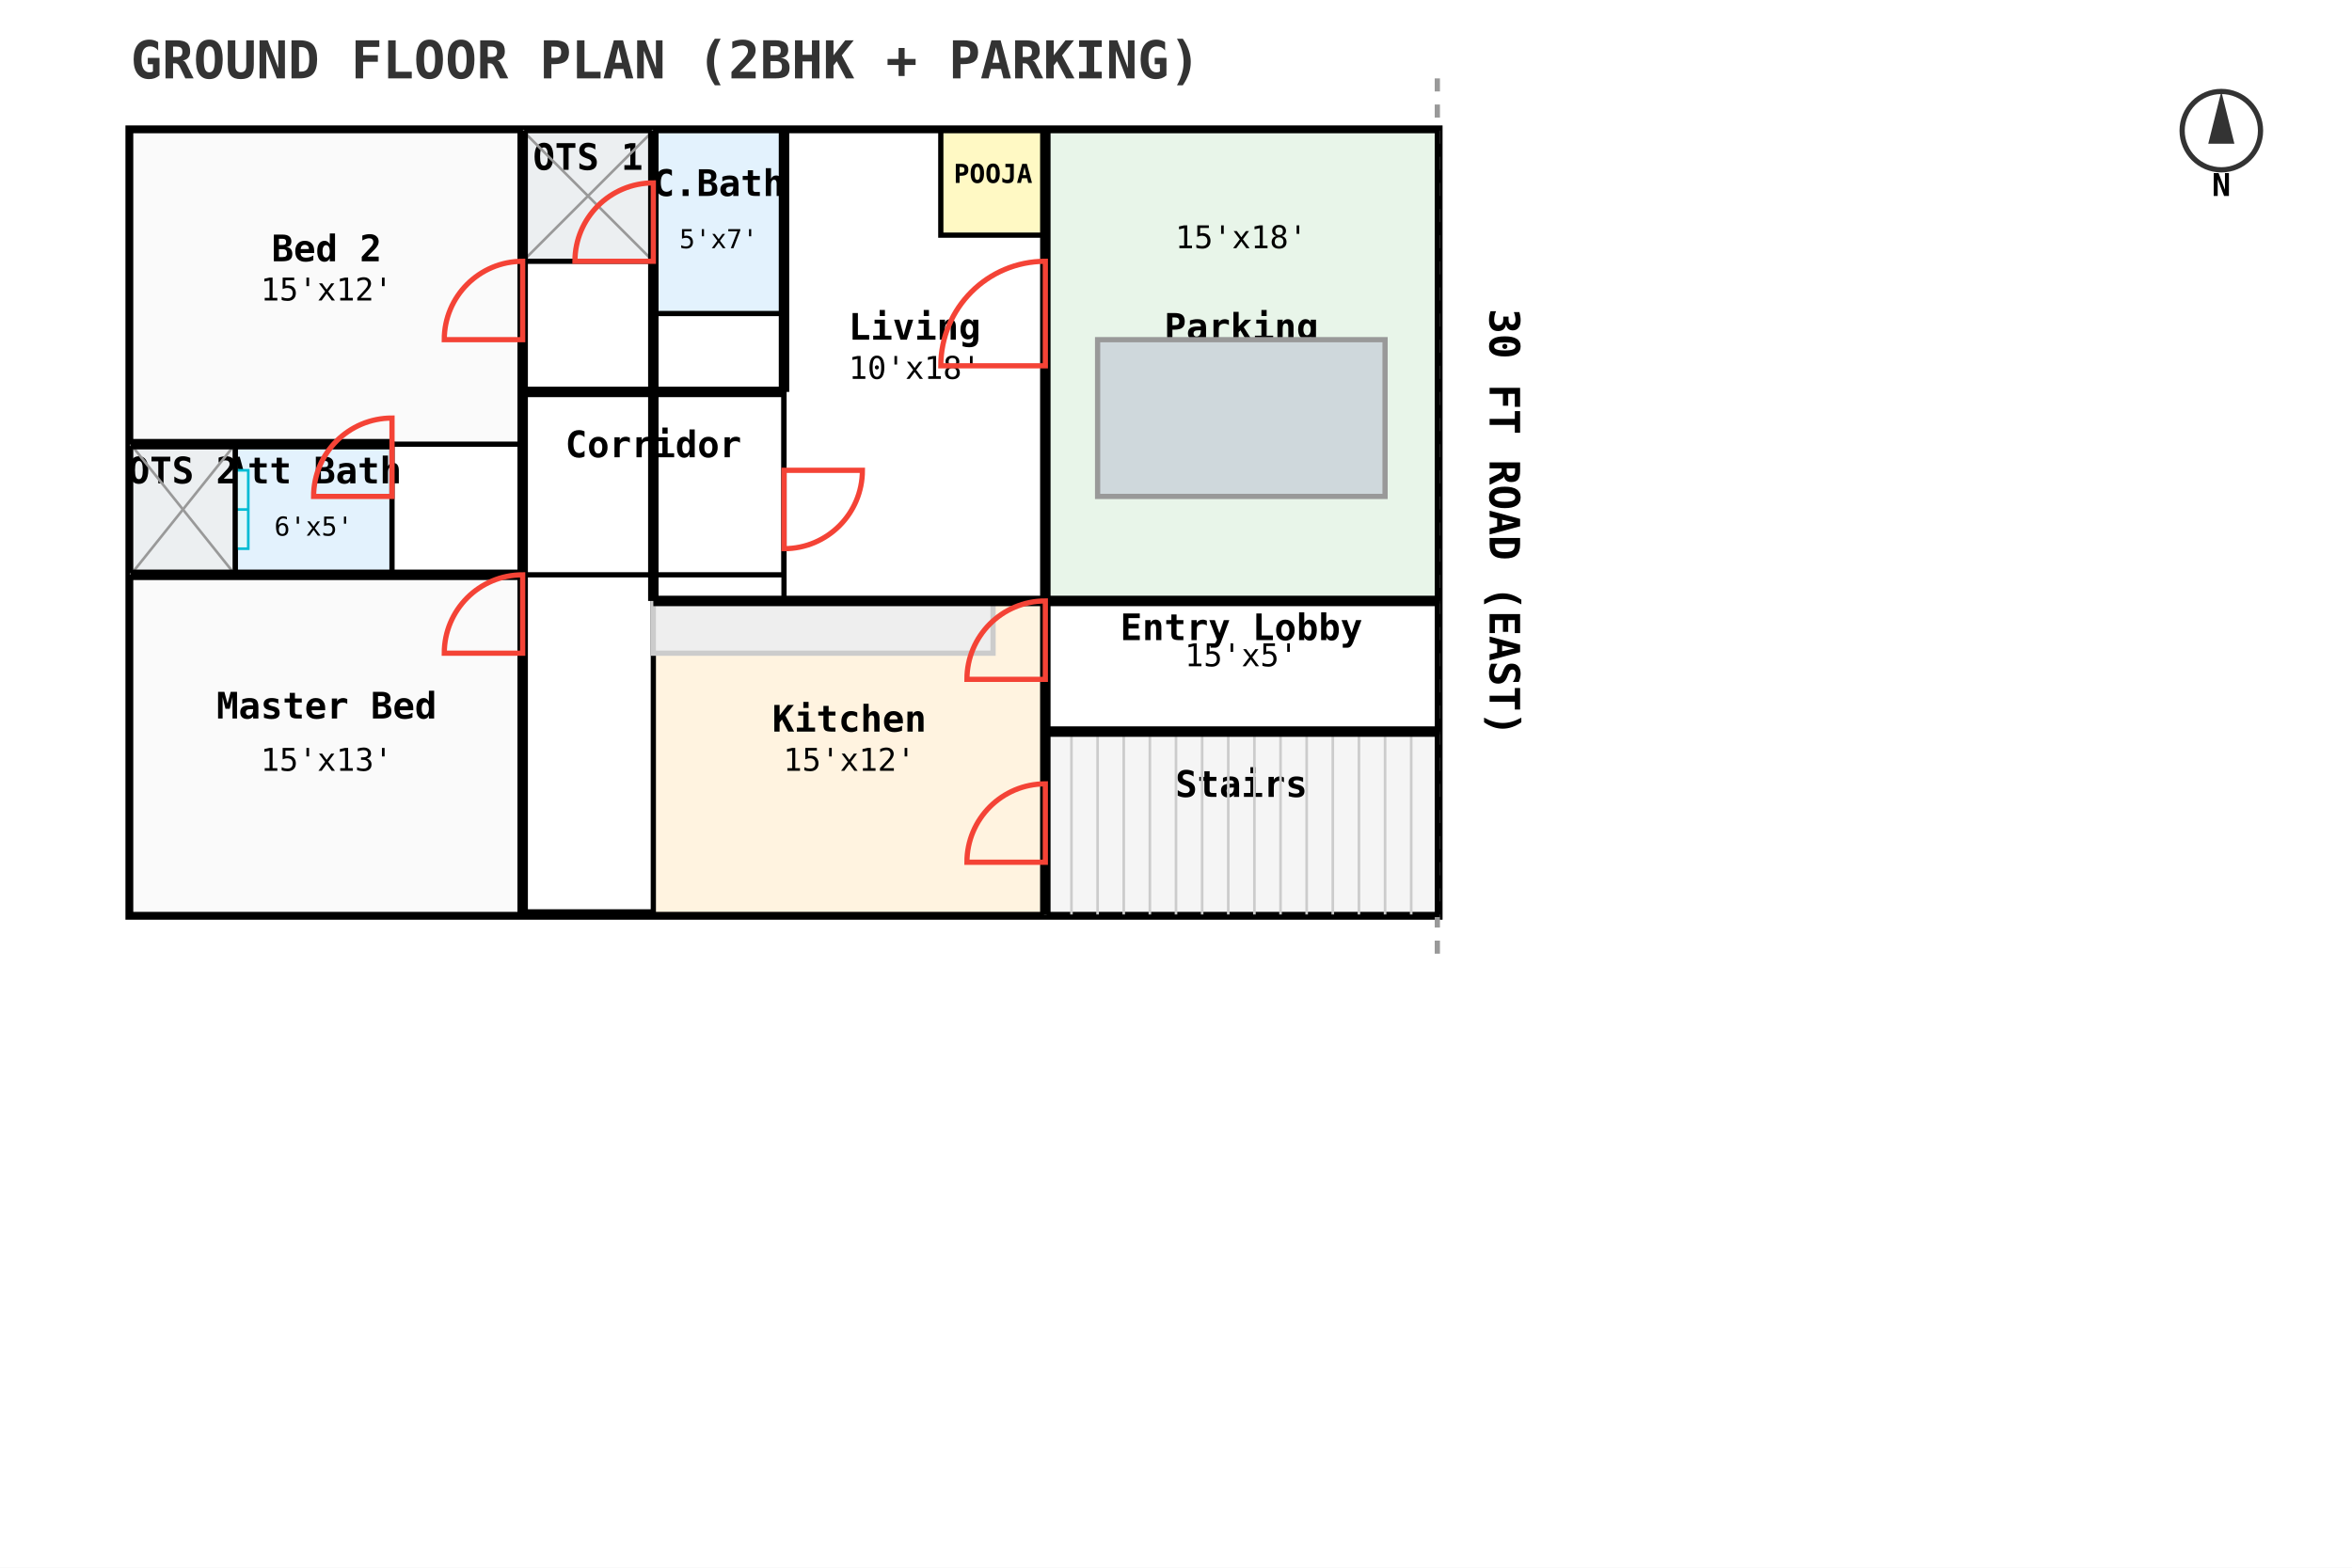
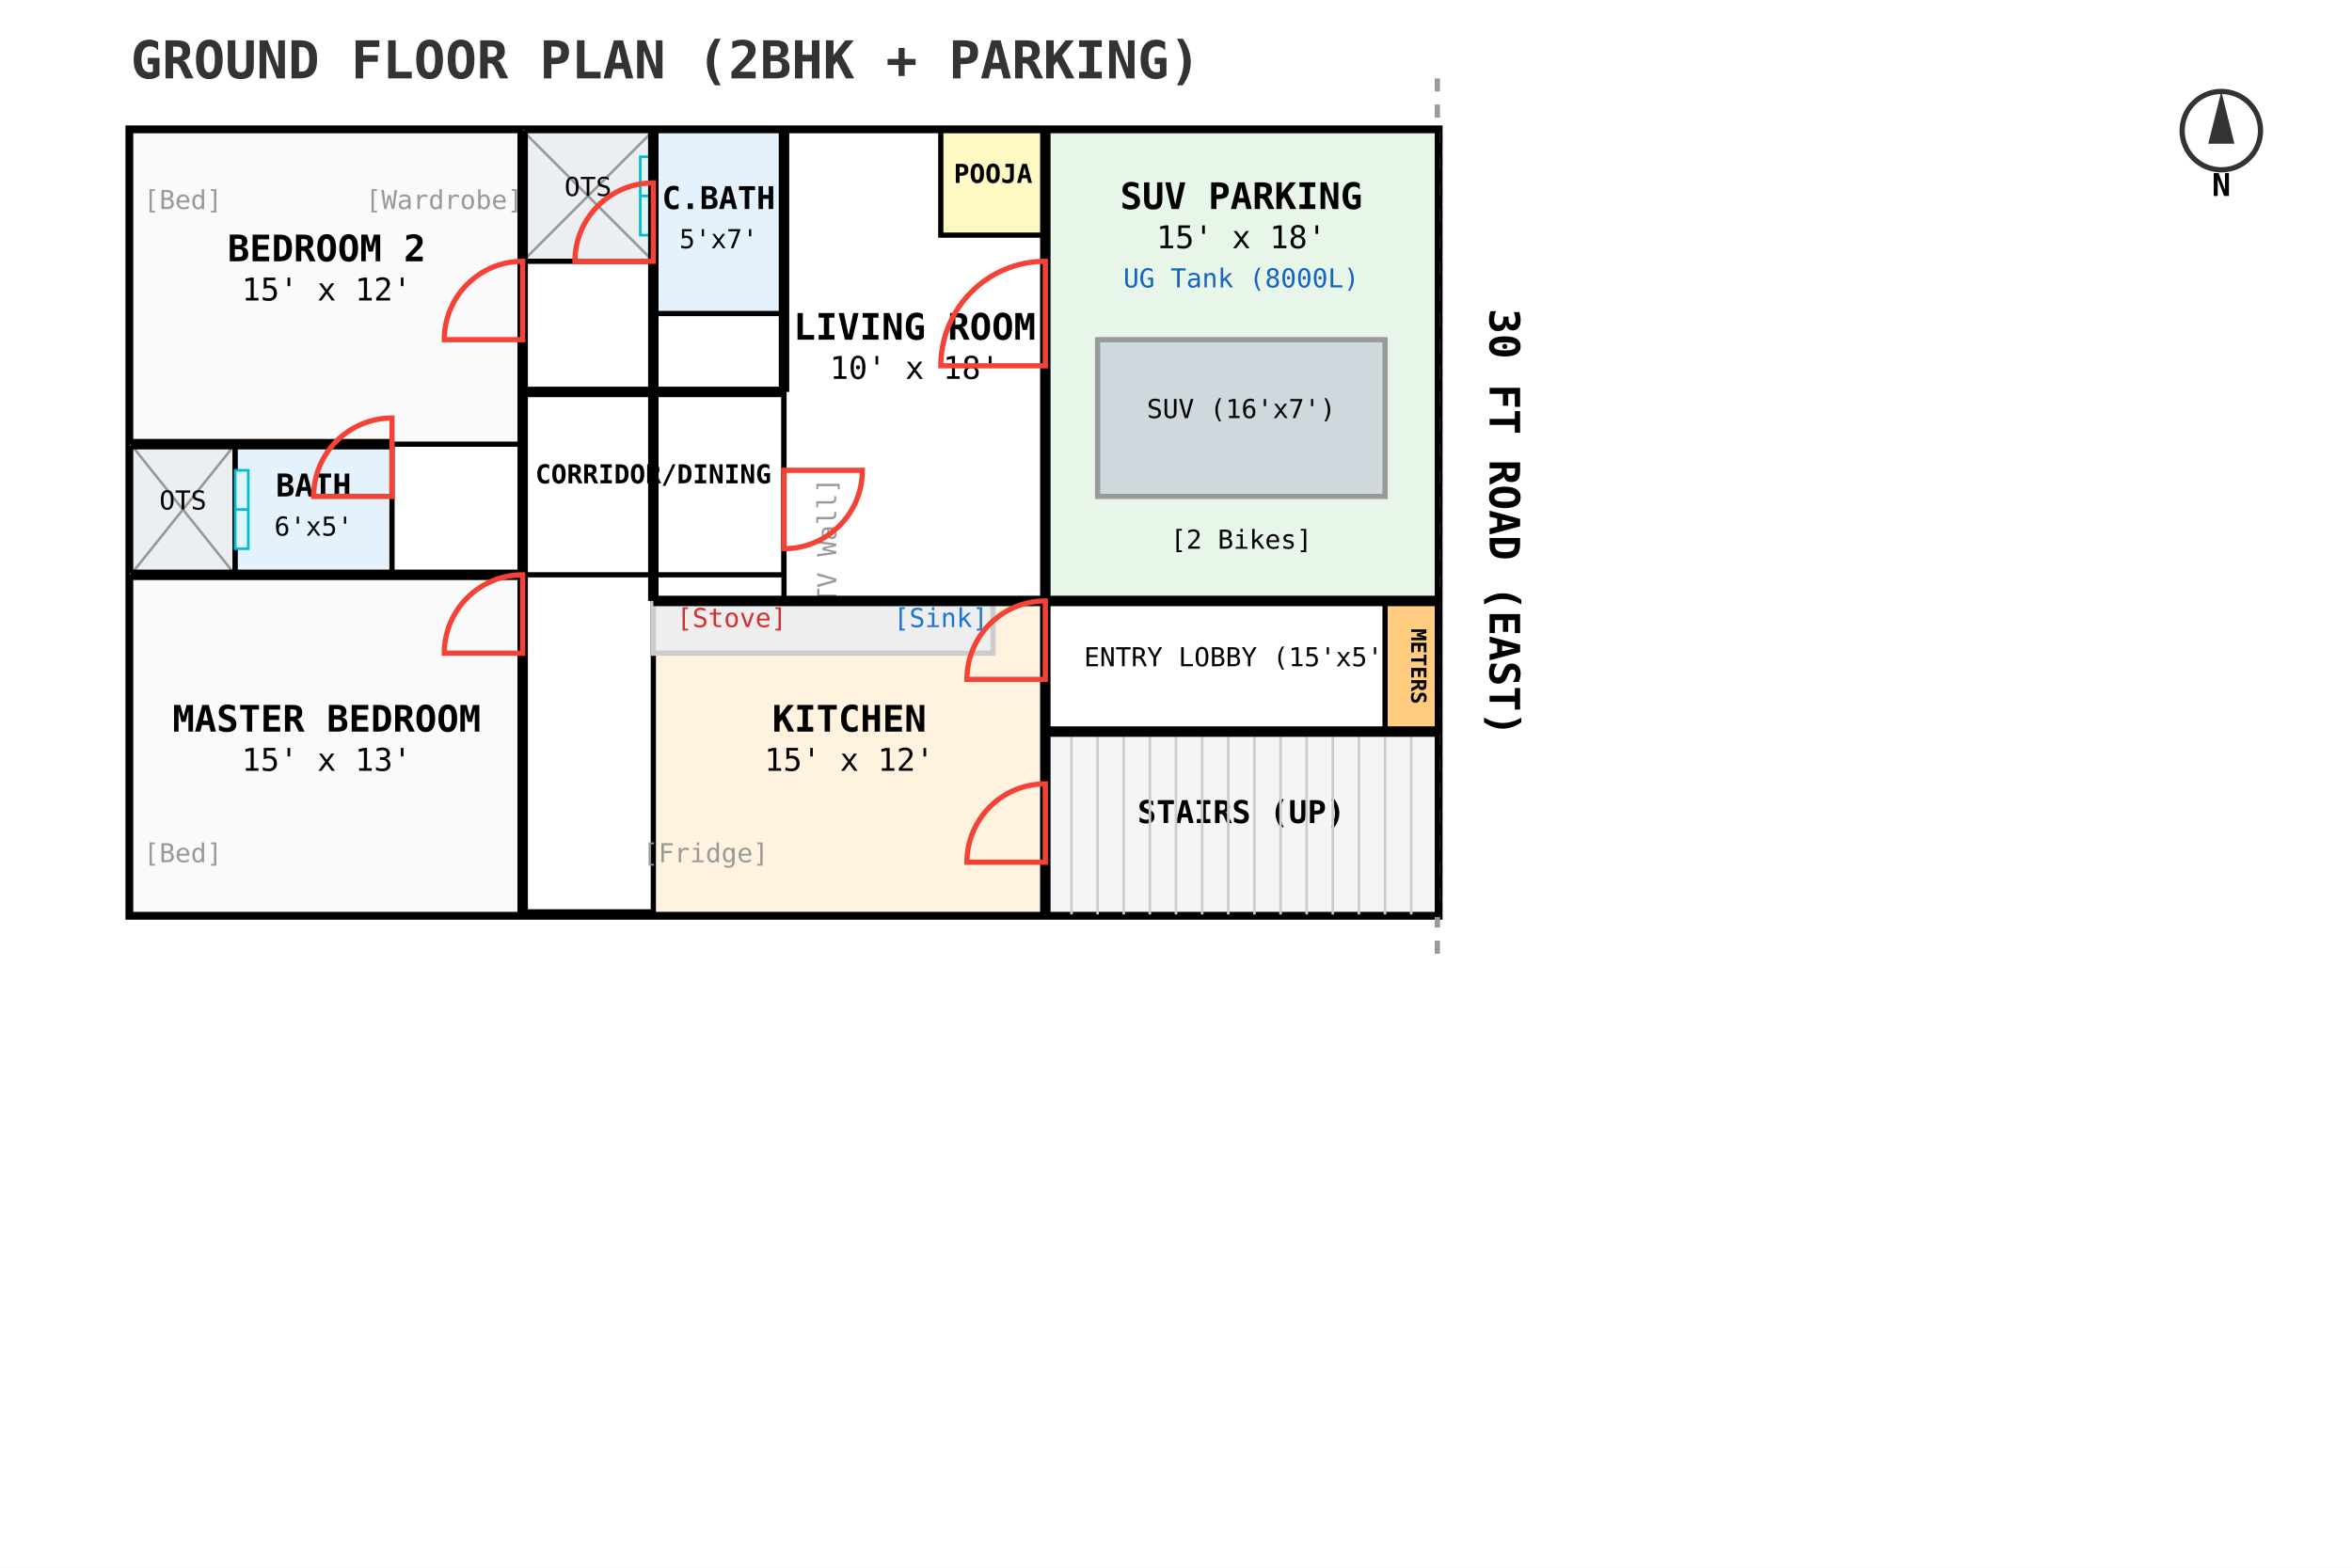
<svg xmlns="http://www.w3.org/2000/svg" viewBox="0 0 900 600" width="900" height="600" style="background:#fff; border: 1px solid #ccc; font-family: monospace;">
  <rect width="100%" height="100%" fill="#ffffff" />
  <g transform="translate(50, 50)">
    <text x="0" y="-20" font-size="20" font-weight="bold" fill="#333">GROUND FLOOR PLAN (2BHK + PARKING)</text>
    <rect x="0" y="0" width="500" height="300" fill="none" stroke="#000" stroke-width="4" />
    <text x="520" y="150" font-size="16" font-weight="bold" fill="#000" text-anchor="middle" transform="rotate(90 520 150)">30 FT ROAD (EAST)</text>
    <line x1="500" y1="-20" x2="500" y2="320" stroke="#999" stroke-width="2" stroke-dasharray="5,5" />
    <rect x="0" y="0" width="150" height="120" fill="#fafafa" stroke="#000" stroke-width="2" />
-     <text x="75.0" y="50.0" font-size="14" font-weight="bold" fill="#000" text-anchor="middle">Bed 2</text>
-     <text x="75" y="65" font-size="12" font-weight="normal" fill="#000" text-anchor="middle">15'x12'</text>
+     <text x="75" y="50" font-size="14" font-weight="bold" fill="#000" text-anchor="middle">BEDROOM 2</text>
+     <text x="75" y="65" font-size="12" font-weight="normal" fill="#000" text-anchor="middle">15' x 12'</text>
+     <text x="20" y="30" font-size="10" font-weight="normal" fill="#999" text-anchor="middle">[Bed]</text>
+     <text x="120" y="30" font-size="10" font-weight="normal" fill="#999" text-anchor="middle">[Wardrobe]</text>
    <rect x="0" y="170" width="150" height="130" fill="#fafafa" stroke="#000" stroke-width="2" />
-     <text x="75.0" y="225.0" font-size="14" font-weight="bold" fill="#000" text-anchor="middle">Master Bed</text>
-     <text x="75" y="245" font-size="12" font-weight="normal" fill="#000" text-anchor="middle">15'x13'</text>
+     <text x="75" y="230" font-size="14" font-weight="bold" fill="#000" text-anchor="middle">MASTER BEDROOM</text>
+     <text x="75" y="245" font-size="12" font-weight="normal" fill="#000" text-anchor="middle">15' x 13'</text>
+     <text x="20" y="280" font-size="10" font-weight="normal" fill="#999" text-anchor="middle">[Bed]</text>
+     <rect x="0" y="120" width="40" height="50" fill="#eceff1" stroke="#000" stroke-width="2" />
+     <line x1="0" y1="120" x2="40" y2="170" stroke="#999" stroke-width="1" />
+     <line x1="0" y1="170" x2="40" y2="120" stroke="#999" stroke-width="1" />
+     <text x="20" y="145" font-size="10" font-weight="normal" fill="#000" text-anchor="middle">OTS</text>
    <rect x="40" y="120" width="60" height="50" fill="#e3f2fd" stroke="#000" stroke-width="2" />
-     <text x="70.0" y="135.0" font-size="14" font-weight="bold" fill="#000" text-anchor="middle">Att Bath</text>
+     <text x="70" y="140" font-size="12" font-weight="bold" fill="#000" text-anchor="middle">BATH</text>
    <text x="70" y="155" font-size="10" font-weight="normal" fill="#000" text-anchor="middle">6'x5'</text>
    <rect x="40" y="130" width="5" height="30" fill="#e0f7fa" stroke="#00bcd4" stroke-width="1" />
    <line x1="40" y1="145.0" x2="45" y2="145.0" stroke="#00bcd4" stroke-width="1" />
    <rect x="150" y="100" width="100" height="70" fill="#fff" stroke="#000" stroke-width="2" />
-     <text x="200.0" y="125.0" font-size="14" font-weight="bold" fill="#000" text-anchor="middle">Corridor</text>
+     <text x="200" y="135" font-size="10" font-weight="bold" fill="#000" text-anchor="middle">CORRIDOR/DINING</text>
+     <rect x="150" y="0" width="50" height="50" fill="#eceff1" stroke="#000" stroke-width="2" />
+     <line x1="150" y1="0" x2="200" y2="50" stroke="#999" stroke-width="1" />
+     <line x1="150" y1="50" x2="200" y2="0" stroke="#999" stroke-width="1" />
+     <text x="175" y="25" font-size="10" font-weight="normal" fill="#000" text-anchor="middle">OTS</text>
    <rect x="200" y="0" width="50" height="70" fill="#e3f2fd" stroke="#000" stroke-width="2" />
-     <text x="225.0" y="25.0" font-size="14" font-weight="bold" fill="#000" text-anchor="middle">C.Bath</text>
+     <text x="225" y="30" font-size="12" font-weight="bold" fill="#000" text-anchor="middle">C.BATH</text>
    <text x="225" y="45" font-size="10" font-weight="normal" fill="#000" text-anchor="middle">5'x7'</text>
    <rect x="195" y="10" width="5" height="30" fill="#e0f7fa" stroke="#00bcd4" stroke-width="1" />
    <line x1="195" y1="25.0" x2="200" y2="25.0" stroke="#00bcd4" stroke-width="1" />
    <rect x="250" y="0" width="100" height="180" fill="#fff" stroke="#000" stroke-width="2" />
-     <text x="300.0" y="80.0" font-size="14" font-weight="bold" fill="#000" text-anchor="middle">Living</text>
-     <text x="300" y="95" font-size="12" font-weight="normal" fill="#000" text-anchor="middle">10'x18'</text>
+     <text x="300" y="80" font-size="14" font-weight="bold" fill="#000" text-anchor="middle">LIVING ROOM</text>
+     <text x="300" y="95" font-size="12" font-weight="normal" fill="#000" text-anchor="middle">10' x 18'</text>
+     <text x="270" y="160" font-size="10" font-weight="normal" fill="#999" text-anchor="middle" transform="rotate(-90 270 160)">[TV Wall]</text>
    <rect x="310" y="0" width="40" height="40" fill="#fff9c4" stroke="#000" stroke-width="2" />
    <text x="330" y="20" font-size="10" font-weight="bold" fill="#000" text-anchor="middle">POOJA</text>
    <rect x="200" y="180" width="150" height="120" fill="#fff3e0" stroke="#000" stroke-width="2" />
-     <text x="275.0" y="230.0" font-size="14" font-weight="bold" fill="#000" text-anchor="middle">Kitchen</text>
-     <text x="275" y="245" font-size="12" font-weight="normal" fill="#000" text-anchor="middle">15'x12'</text>
+     <text x="275" y="230" font-size="14" font-weight="bold" fill="#000" text-anchor="middle">KITCHEN</text>
+     <text x="275" y="245" font-size="12" font-weight="normal" fill="#000" text-anchor="middle">15' x 12'</text>
    <rect x="200" y="180" width="130" height="20" fill="#eee" stroke="#ccc" stroke-width="2" />
+     <text x="230" y="190" font-size="10" font-weight="normal" fill="#d32f2f" text-anchor="middle">[Stove]</text>
+     <text x="310" y="190" font-size="10" font-weight="normal" fill="#1976d2" text-anchor="middle">[Sink]</text>
+     <text x="220" y="280" font-size="10" font-weight="normal" fill="#999" text-anchor="middle">[Fridge]</text>
    <rect x="350" y="0" width="150" height="180" fill="#e8f5e9" stroke="#000" stroke-width="2" />
-     <text x="425.0" y="80.0" font-size="14" font-weight="bold" fill="#000" text-anchor="middle">Parking</text>
-     <text x="425" y="45" font-size="12" font-weight="normal" fill="#000" text-anchor="middle">15'x18'</text>
+     <text x="425" y="30" font-size="14" font-weight="bold" fill="#000" text-anchor="middle">SUV PARKING</text>
+     <text x="425" y="45" font-size="12" font-weight="normal" fill="#000" text-anchor="middle">15' x 18'</text>
+     <text x="425" y="60" font-size="10" font-weight="normal" fill="#1565c0" text-anchor="middle">UG Tank (8000L)</text>
    <rect x="370" y="80" width="110" height="60" fill="#cfd8dc" stroke="#999" stroke-width="2" />
+     <text x="425" y="110" font-size="10" font-weight="normal" fill="#000" text-anchor="middle">SUV (16'x7')</text>
+     <text x="425" y="160" font-size="10" font-weight="normal" fill="#000" text-anchor="middle">[2 Bikes]</text>
    <rect x="350" y="180" width="150" height="50" fill="#fff" stroke="#000" stroke-width="2" />
-     <text x="425.0" y="195.0" font-size="14" font-weight="bold" fill="#000" text-anchor="middle">Entry Lobby</text>
-     <text x="425" y="205" font-size="12" font-weight="normal" fill="#000" text-anchor="middle">15'x5'</text>
+     <text x="425" y="205" font-size="10" font-weight="normal" fill="#000" text-anchor="middle">ENTRY LOBBY (15'x5')</text>
+     <rect x="480" y="180" width="20" height="50" fill="#ffcc80" stroke="#000" stroke-width="2" />
+     <text x="490" y="205" font-size="8" font-weight="bold" fill="#000" text-anchor="middle" transform="rotate(90 490 205)">METERS</text>
    <rect x="350" y="230" width="150" height="70" fill="#f5f5f5" stroke="#000" stroke-width="2" />
-     <text x="425.0" y="255.0" font-size="14" font-weight="bold" fill="#000" text-anchor="middle">Stairs</text>
+     <text x="425" y="265" font-size="12" font-weight="bold" fill="#000" text-anchor="middle">STAIRS (UP)</text>
    <line x1="350" y1="230" x2="350" y2="300" stroke="#ccc" stroke-width="1" />
    <line x1="360" y1="230" x2="360" y2="300" stroke="#ccc" stroke-width="1" />
    <line x1="370" y1="230" x2="370" y2="300" stroke="#ccc" stroke-width="1" />
    <line x1="380" y1="230" x2="380" y2="300" stroke="#ccc" stroke-width="1" />
    <line x1="390" y1="230" x2="390" y2="300" stroke="#ccc" stroke-width="1" />
    <line x1="400" y1="230" x2="400" y2="300" stroke="#ccc" stroke-width="1" />
    <line x1="410" y1="230" x2="410" y2="300" stroke="#ccc" stroke-width="1" />
    <line x1="420" y1="230" x2="420" y2="300" stroke="#ccc" stroke-width="1" />
    <line x1="430" y1="230" x2="430" y2="300" stroke="#ccc" stroke-width="1" />
    <line x1="440" y1="230" x2="440" y2="300" stroke="#ccc" stroke-width="1" />
    <line x1="450" y1="230" x2="450" y2="300" stroke="#ccc" stroke-width="1" />
    <line x1="460" y1="230" x2="460" y2="300" stroke="#ccc" stroke-width="1" />
    <line x1="470" y1="230" x2="470" y2="300" stroke="#ccc" stroke-width="1" />
    <line x1="480" y1="230" x2="480" y2="300" stroke="#ccc" stroke-width="1" />
    <line x1="490" y1="230" x2="490" y2="300" stroke="#ccc" stroke-width="1" />
-     <rect x="0" y="120" width="40" height="50" fill="#eceff1" stroke="#000" stroke-width="2" />
-     <text x="20.0" y="135.0" font-size="14" font-weight="bold" fill="#000" text-anchor="middle">OTS 2</text>
-     <line x1="0" y1="120" x2="40" y2="170" stroke="#999" stroke-width="1" />
-     <line x1="0" y1="170" x2="40" y2="120" stroke="#999" stroke-width="1" />
-     <rect x="150" y="0" width="50" height="50" fill="#eceff1" stroke="#000" stroke-width="2" />
-     <text x="175.0" y="15.0" font-size="14" font-weight="bold" fill="#000" text-anchor="middle">OTS 1</text>
-     <line x1="150" y1="0" x2="200" y2="50" stroke="#999" stroke-width="1" />
-     <line x1="150" y1="50" x2="200" y2="0" stroke="#999" stroke-width="1" />
    <line x1="150" y1="0" x2="150" y2="300" stroke="#000" stroke-width="4" />
    <line x1="200" y1="0" x2="200" y2="180" stroke="#000" stroke-width="4" />
    <line x1="250" y1="0" x2="250" y2="100" stroke="#000" stroke-width="4" />
    <line x1="350" y1="0" x2="350" y2="300" stroke="#000" stroke-width="4" />
    <line x1="0" y1="120" x2="100" y2="120" stroke="#000" stroke-width="4" />
    <line x1="0" y1="170" x2="150" y2="170" stroke="#000" stroke-width="4" />
    <line x1="150" y1="100" x2="250" y2="100" stroke="#000" stroke-width="4" />
    <line x1="200" y1="180" x2="500" y2="180" stroke="#000" stroke-width="4" />
    <line x1="350" y1="230" x2="500" y2="230" stroke="#000" stroke-width="4" />
    <g transform="translate(150,80) rotate(180)">
      <path d="M 0 0 L 30 0 A 30 30 0 0 1 0 30 Z" fill="none" stroke="#f44336" stroke-width="2" />
    </g>
    <g transform="translate(150,200) rotate(180)">
      <path d="M 0 0 L 30 0 A 30 30 0 0 1 0 30 Z" fill="none" stroke="#f44336" stroke-width="2" />
    </g>
    <g transform="translate(100,140) rotate(180)">
      <path d="M 0 0 L 30 0 A 30 30 0 0 1 0 30 Z" fill="none" stroke="#f44336" stroke-width="2" />
    </g>
    <g transform="translate(200,50) rotate(180)">
      <path d="M 0 0 L 30 0 A 30 30 0 0 1 0 30 Z" fill="none" stroke="#f44336" stroke-width="2" />
    </g>
    <g transform="translate(250,130) rotate(0)">
      <path d="M 0 0 L 30 0 A 30 30 0 0 1 0 30 Z" fill="none" stroke="#f44336" stroke-width="2" />
    </g>
    <g transform="translate(350,90) rotate(180)">
      <path d="M 0 0 L 40 0 A 40 40 0 0 1 0 40 Z" fill="none" stroke="#f44336" stroke-width="2" />
    </g>
    <g transform="translate(350,210) rotate(180)">
      <path d="M 0 0 L 30 0 A 30 30 0 0 1 0 30 Z" fill="none" stroke="#f44336" stroke-width="2" />
    </g>
    <g transform="translate(350,280) rotate(180)">
      <path d="M 0 0 L 30 0 A 30 30 0 0 1 0 30 Z" fill="none" stroke="#f44336" stroke-width="2" />
    </g>
  </g>
  <g transform="translate(850, 50)">
    <circle cx="0" cy="0" r="15" fill="none" stroke="#333" stroke-width="2" />
    <polygon points="-5,5 5,5 0,-15" fill="#333" />
    <text x="0" y="25" text-anchor="middle" font-size="12" font-weight="bold">N</text>
  </g>
</svg>
